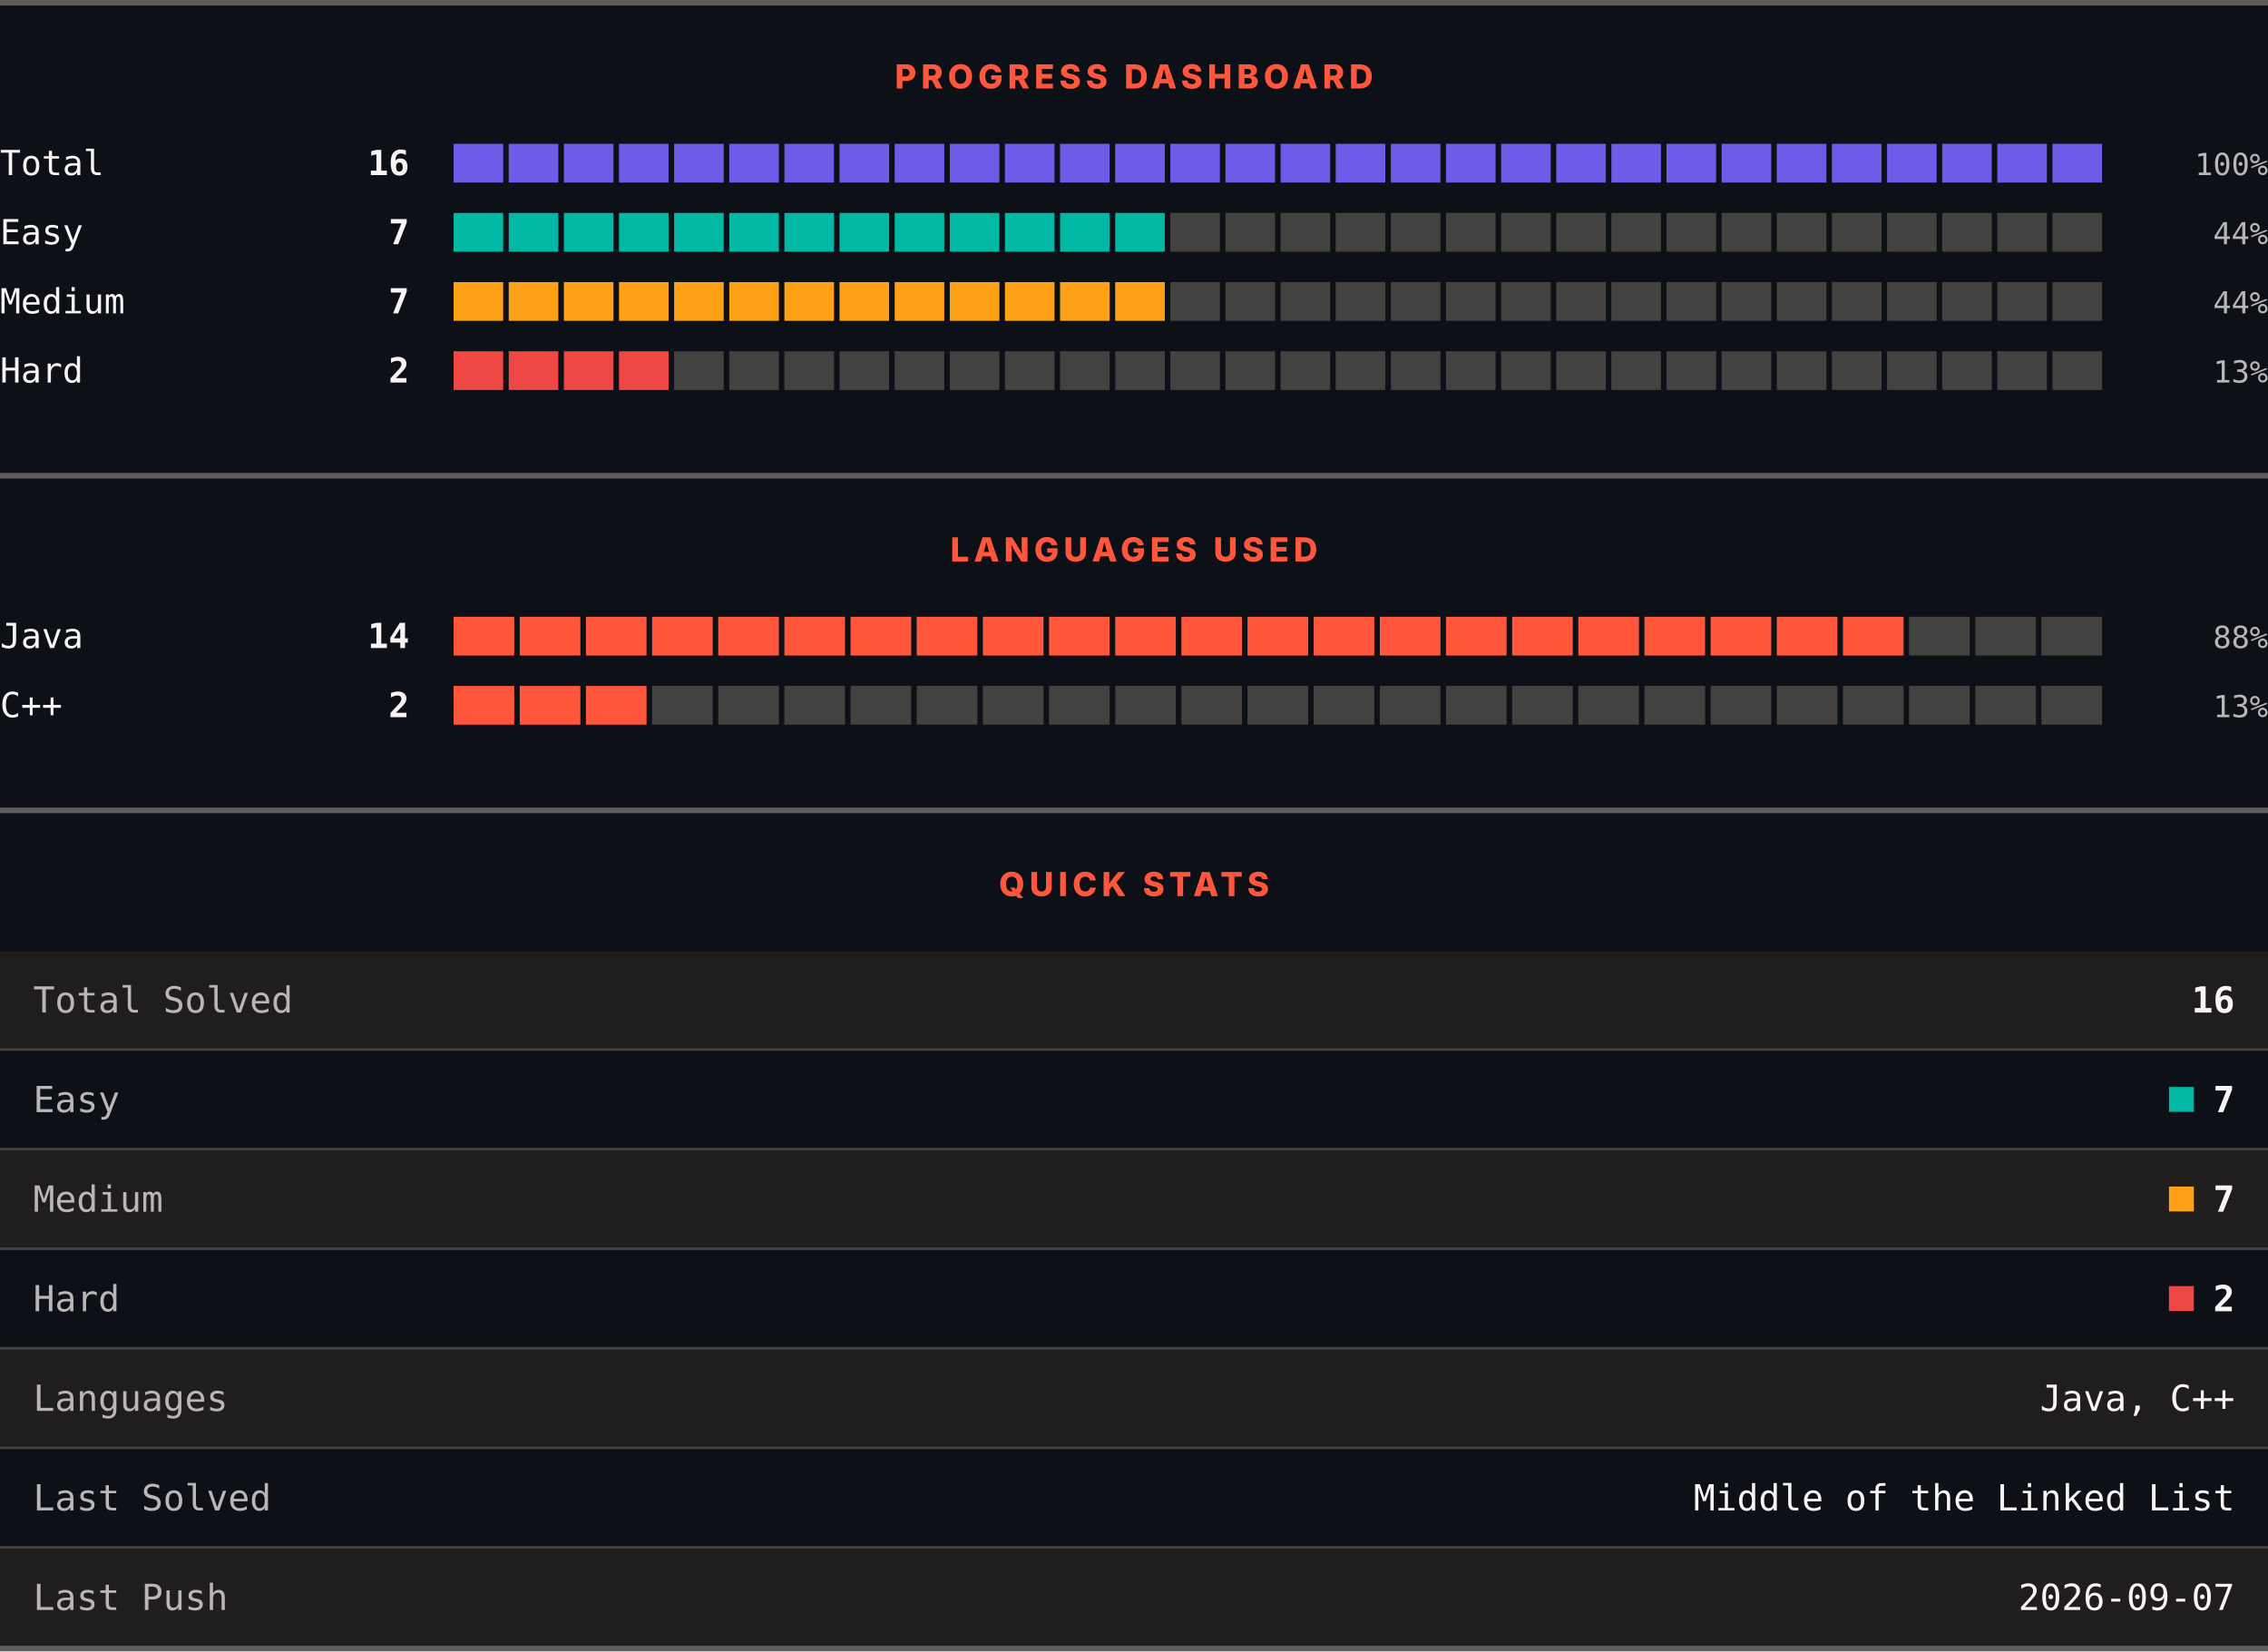
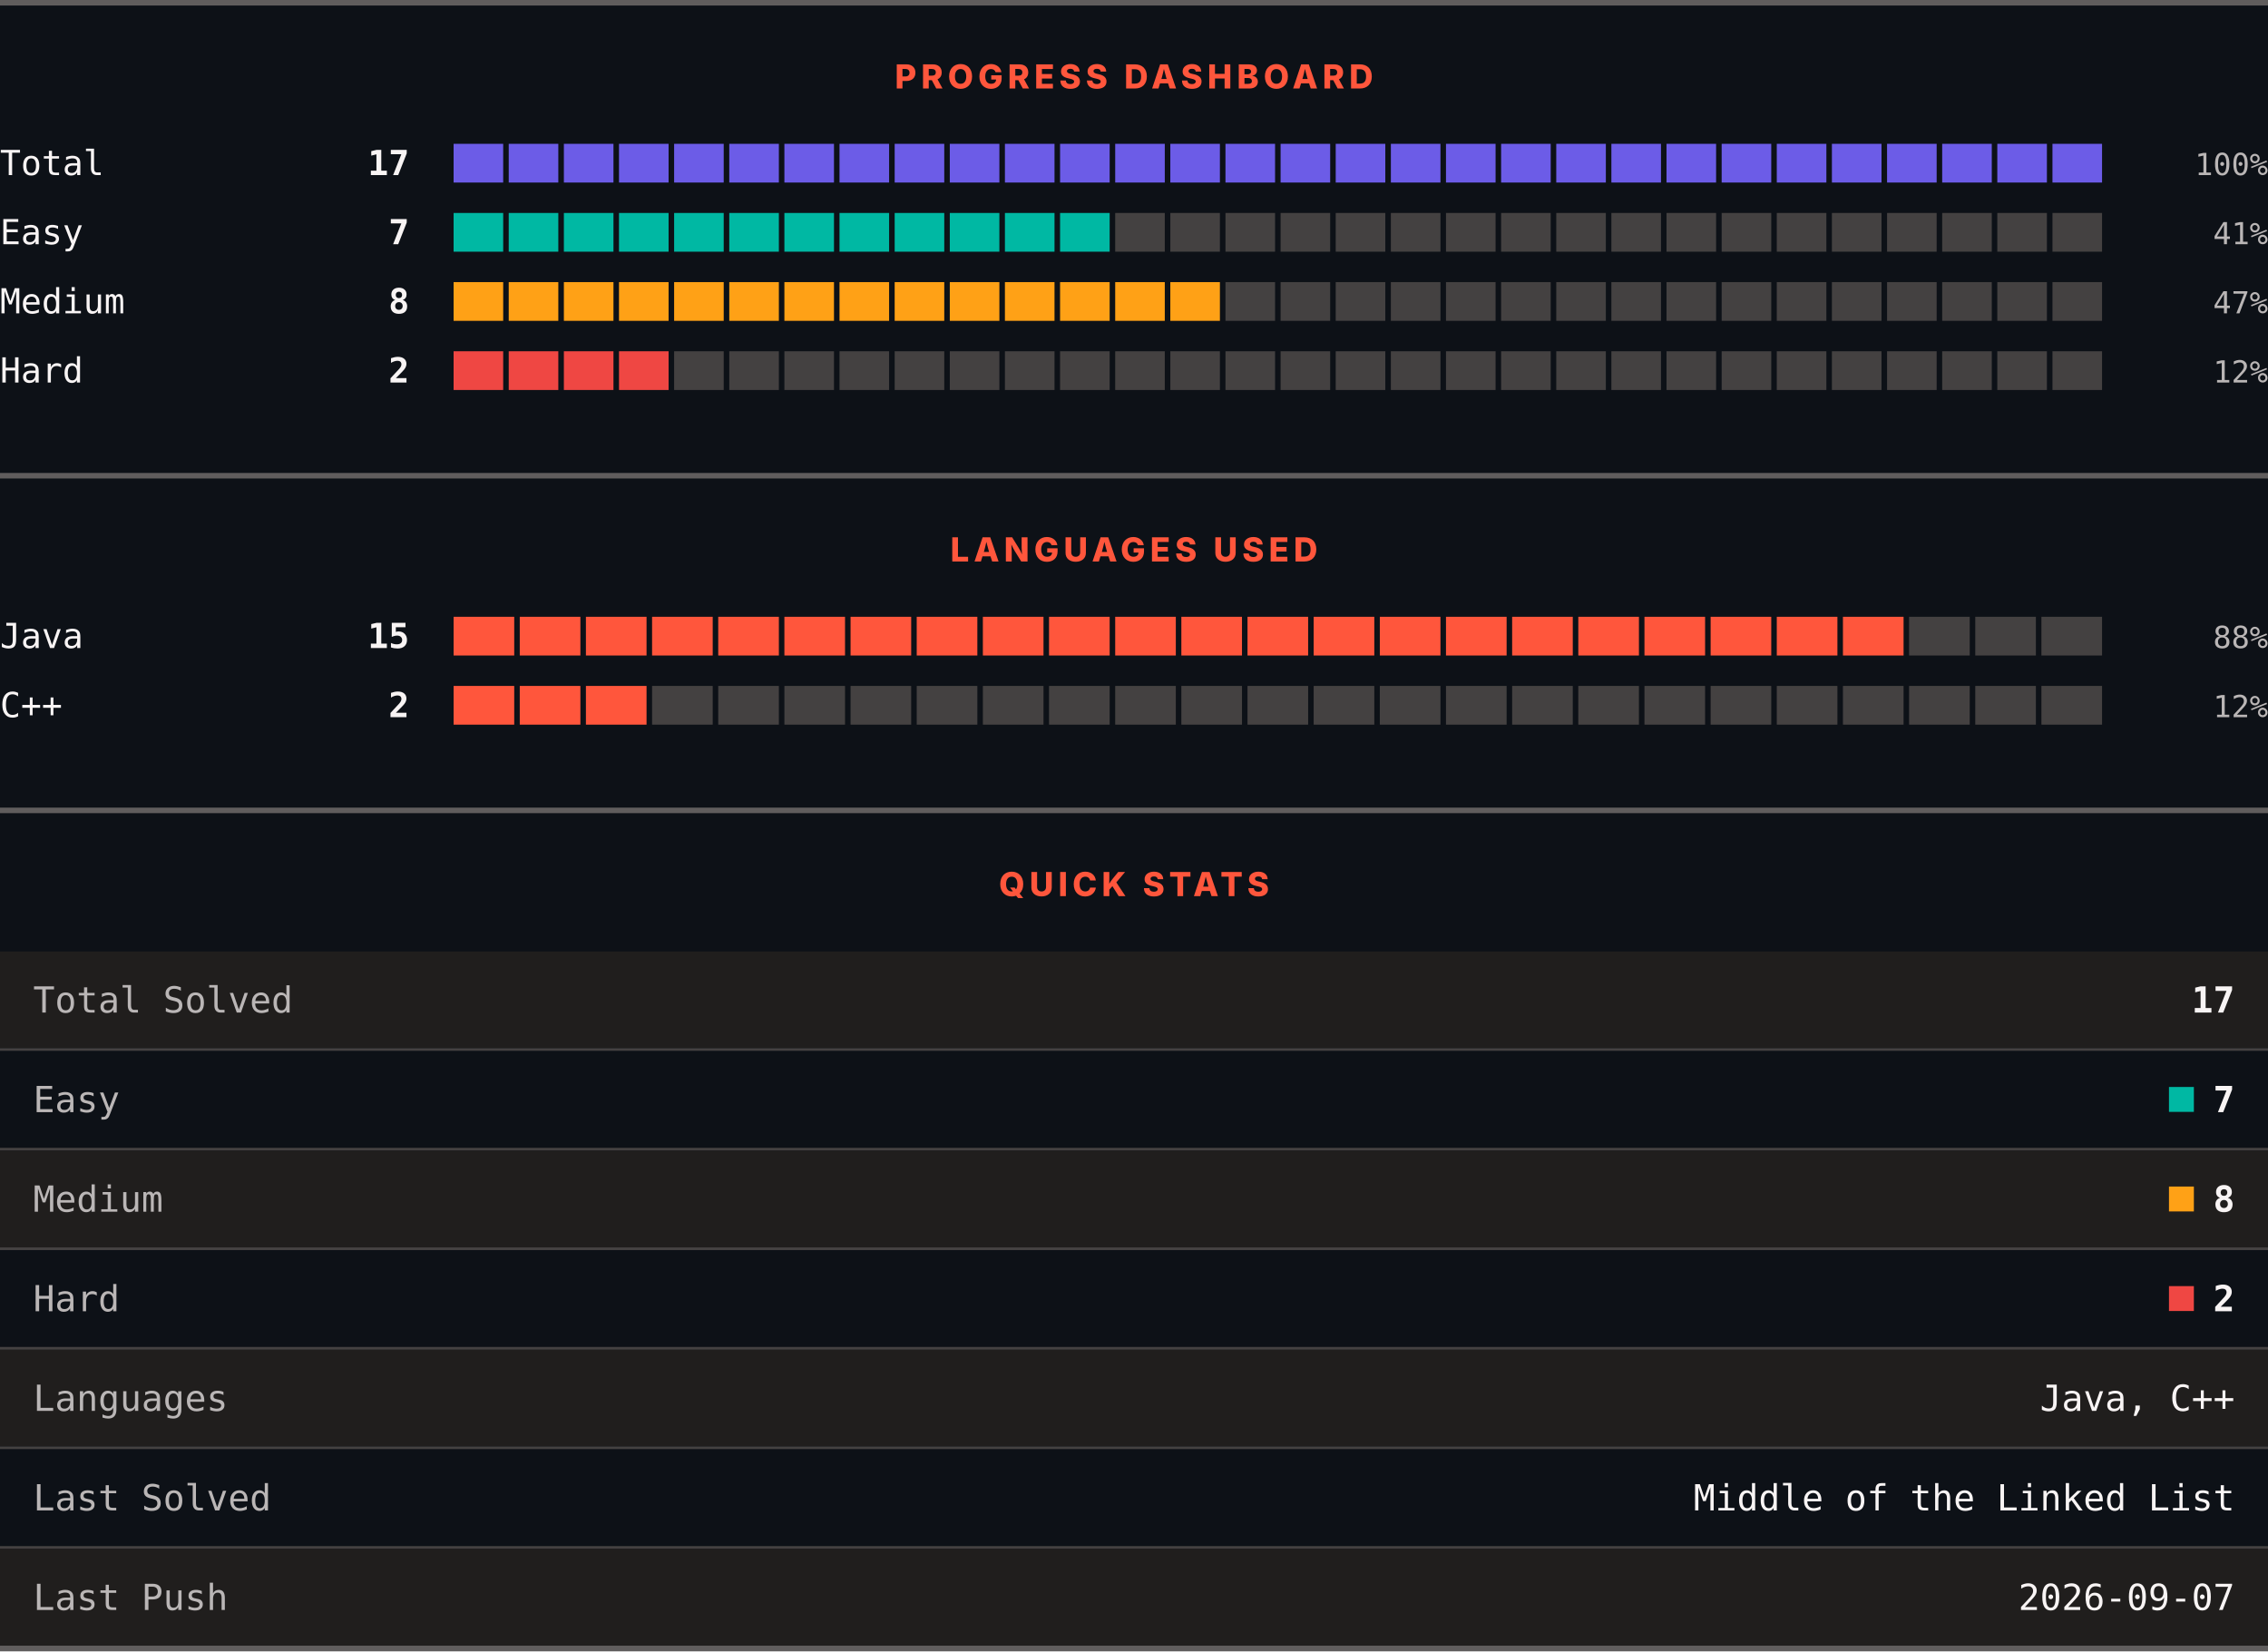
<svg xmlns="http://www.w3.org/2000/svg" width="820" height="597" viewBox="0 0 820 597" role="img" aria-label="LeetCode progress, languages and quick stats">
  <rect width="820" height="597" fill="#0d1117" />
  <rect x="0" y="0" width="820" height="2" fill="#605d5d" />
  <text x="410" y="32" text-anchor="middle" font-family="Archivo, system-ui, -apple-system, Segoe UI, sans-serif" font-size="12" font-weight="800" letter-spacing="1.68" fill="#ff563c">PROGRESS DASHBOARD</text>
  <text x="0" y="63.3" font-family="ui-monospace, SFMono-Regular, Menlo, Consolas, monospace" font-size="12.5" fill="#f8f4f4">Total</text>
-   <text x="148" y="63.3" text-anchor="end" font-family="ui-monospace, SFMono-Regular, Menlo, Consolas, monospace" font-size="12.5" font-weight="700" fill="#f8f4f4">16</text>
+   <text x="148" y="63.3" text-anchor="end" font-family="ui-monospace, SFMono-Regular, Menlo, Consolas, monospace" font-size="12.5" font-weight="700" fill="#f8f4f4">17</text>
  <rect x="164.00" y="52" width="17.93" height="14" fill="#6c5ce7" />
  <rect x="183.93" y="52" width="17.93" height="14" fill="#6c5ce7" />
  <rect x="203.87" y="52" width="17.93" height="14" fill="#6c5ce7" />
  <rect x="223.80" y="52" width="17.93" height="14" fill="#6c5ce7" />
  <rect x="243.73" y="52" width="17.93" height="14" fill="#6c5ce7" />
  <rect x="263.67" y="52" width="17.93" height="14" fill="#6c5ce7" />
  <rect x="283.60" y="52" width="17.93" height="14" fill="#6c5ce7" />
  <rect x="303.53" y="52" width="17.93" height="14" fill="#6c5ce7" />
  <rect x="323.47" y="52" width="17.93" height="14" fill="#6c5ce7" />
  <rect x="343.40" y="52" width="17.93" height="14" fill="#6c5ce7" />
  <rect x="363.33" y="52" width="17.93" height="14" fill="#6c5ce7" />
  <rect x="383.27" y="52" width="17.93" height="14" fill="#6c5ce7" />
  <rect x="403.20" y="52" width="17.93" height="14" fill="#6c5ce7" />
  <rect x="423.13" y="52" width="17.93" height="14" fill="#6c5ce7" />
  <rect x="443.07" y="52" width="17.93" height="14" fill="#6c5ce7" />
  <rect x="463.00" y="52" width="17.93" height="14" fill="#6c5ce7" />
  <rect x="482.93" y="52" width="17.93" height="14" fill="#6c5ce7" />
  <rect x="502.87" y="52" width="17.93" height="14" fill="#6c5ce7" />
  <rect x="522.80" y="52" width="17.93" height="14" fill="#6c5ce7" />
  <rect x="542.73" y="52" width="17.93" height="14" fill="#6c5ce7" />
  <rect x="562.67" y="52" width="17.93" height="14" fill="#6c5ce7" />
  <rect x="582.60" y="52" width="17.93" height="14" fill="#6c5ce7" />
  <rect x="602.53" y="52" width="17.93" height="14" fill="#6c5ce7" />
  <rect x="622.47" y="52" width="17.93" height="14" fill="#6c5ce7" />
  <rect x="642.40" y="52" width="17.93" height="14" fill="#6c5ce7" />
  <rect x="662.33" y="52" width="17.93" height="14" fill="#6c5ce7" />
  <rect x="682.27" y="52" width="17.93" height="14" fill="#6c5ce7" />
  <rect x="702.20" y="52" width="17.93" height="14" fill="#6c5ce7" />
  <rect x="722.13" y="52" width="17.93" height="14" fill="#6c5ce7" />
  <rect x="742.07" y="52" width="17.93" height="14" fill="#6c5ce7" />
  <text x="820" y="63.3" text-anchor="end" font-family="ui-monospace, SFMono-Regular, Menlo, Consolas, monospace" font-size="11" fill="#bab6b6">100%</text>
  <text x="0" y="88.3" font-family="ui-monospace, SFMono-Regular, Menlo, Consolas, monospace" font-size="12.5" fill="#f8f4f4">Easy</text>
  <text x="148" y="88.3" text-anchor="end" font-family="ui-monospace, SFMono-Regular, Menlo, Consolas, monospace" font-size="12.5" font-weight="700" fill="#f8f4f4">7</text>
  <rect x="164.00" y="77" width="17.93" height="14" fill="#00b8a3" />
  <rect x="183.93" y="77" width="17.93" height="14" fill="#00b8a3" />
  <rect x="203.87" y="77" width="17.93" height="14" fill="#00b8a3" />
  <rect x="223.80" y="77" width="17.93" height="14" fill="#00b8a3" />
  <rect x="243.73" y="77" width="17.93" height="14" fill="#00b8a3" />
  <rect x="263.67" y="77" width="17.93" height="14" fill="#00b8a3" />
  <rect x="283.60" y="77" width="17.93" height="14" fill="#00b8a3" />
  <rect x="303.53" y="77" width="17.93" height="14" fill="#00b8a3" />
  <rect x="323.47" y="77" width="17.93" height="14" fill="#00b8a3" />
  <rect x="343.40" y="77" width="17.93" height="14" fill="#00b8a3" />
  <rect x="363.33" y="77" width="17.93" height="14" fill="#00b8a3" />
  <rect x="383.27" y="77" width="17.93" height="14" fill="#00b8a3" />
-   <rect x="403.20" y="77" width="17.93" height="14" fill="#00b8a3" />
+   <rect x="403.20" y="77" width="17.93" height="14" fill="#444141" />
  <rect x="423.13" y="77" width="17.93" height="14" fill="#444141" />
  <rect x="443.07" y="77" width="17.93" height="14" fill="#444141" />
  <rect x="463.00" y="77" width="17.93" height="14" fill="#444141" />
  <rect x="482.93" y="77" width="17.93" height="14" fill="#444141" />
  <rect x="502.87" y="77" width="17.93" height="14" fill="#444141" />
  <rect x="522.80" y="77" width="17.93" height="14" fill="#444141" />
  <rect x="542.73" y="77" width="17.93" height="14" fill="#444141" />
  <rect x="562.67" y="77" width="17.93" height="14" fill="#444141" />
  <rect x="582.60" y="77" width="17.93" height="14" fill="#444141" />
  <rect x="602.53" y="77" width="17.93" height="14" fill="#444141" />
  <rect x="622.47" y="77" width="17.93" height="14" fill="#444141" />
  <rect x="642.40" y="77" width="17.93" height="14" fill="#444141" />
  <rect x="662.33" y="77" width="17.93" height="14" fill="#444141" />
  <rect x="682.27" y="77" width="17.93" height="14" fill="#444141" />
  <rect x="702.20" y="77" width="17.93" height="14" fill="#444141" />
  <rect x="722.13" y="77" width="17.93" height="14" fill="#444141" />
  <rect x="742.07" y="77" width="17.93" height="14" fill="#444141" />
-   <text x="820" y="88.3" text-anchor="end" font-family="ui-monospace, SFMono-Regular, Menlo, Consolas, monospace" font-size="11" fill="#bab6b6">44%</text>
+   <text x="820" y="88.3" text-anchor="end" font-family="ui-monospace, SFMono-Regular, Menlo, Consolas, monospace" font-size="11" fill="#bab6b6">41%</text>
  <text x="0" y="113.3" font-family="ui-monospace, SFMono-Regular, Menlo, Consolas, monospace" font-size="12.5" fill="#f8f4f4">Medium</text>
-   <text x="148" y="113.3" text-anchor="end" font-family="ui-monospace, SFMono-Regular, Menlo, Consolas, monospace" font-size="12.5" font-weight="700" fill="#f8f4f4">7</text>
+   <text x="148" y="113.3" text-anchor="end" font-family="ui-monospace, SFMono-Regular, Menlo, Consolas, monospace" font-size="12.5" font-weight="700" fill="#f8f4f4">8</text>
  <rect x="164.00" y="102" width="17.93" height="14" fill="#ffa116" />
  <rect x="183.93" y="102" width="17.93" height="14" fill="#ffa116" />
  <rect x="203.87" y="102" width="17.93" height="14" fill="#ffa116" />
  <rect x="223.80" y="102" width="17.93" height="14" fill="#ffa116" />
  <rect x="243.73" y="102" width="17.93" height="14" fill="#ffa116" />
  <rect x="263.67" y="102" width="17.93" height="14" fill="#ffa116" />
  <rect x="283.60" y="102" width="17.93" height="14" fill="#ffa116" />
  <rect x="303.53" y="102" width="17.93" height="14" fill="#ffa116" />
  <rect x="323.47" y="102" width="17.93" height="14" fill="#ffa116" />
  <rect x="343.40" y="102" width="17.93" height="14" fill="#ffa116" />
  <rect x="363.33" y="102" width="17.93" height="14" fill="#ffa116" />
  <rect x="383.27" y="102" width="17.93" height="14" fill="#ffa116" />
  <rect x="403.20" y="102" width="17.93" height="14" fill="#ffa116" />
-   <rect x="423.13" y="102" width="17.93" height="14" fill="#444141" />
+   <rect x="423.13" y="102" width="17.93" height="14" fill="#ffa116" />
  <rect x="443.07" y="102" width="17.93" height="14" fill="#444141" />
  <rect x="463.00" y="102" width="17.93" height="14" fill="#444141" />
  <rect x="482.93" y="102" width="17.93" height="14" fill="#444141" />
  <rect x="502.87" y="102" width="17.93" height="14" fill="#444141" />
  <rect x="522.80" y="102" width="17.93" height="14" fill="#444141" />
  <rect x="542.73" y="102" width="17.93" height="14" fill="#444141" />
  <rect x="562.67" y="102" width="17.93" height="14" fill="#444141" />
  <rect x="582.60" y="102" width="17.93" height="14" fill="#444141" />
  <rect x="602.53" y="102" width="17.93" height="14" fill="#444141" />
  <rect x="622.47" y="102" width="17.93" height="14" fill="#444141" />
  <rect x="642.40" y="102" width="17.93" height="14" fill="#444141" />
  <rect x="662.33" y="102" width="17.93" height="14" fill="#444141" />
  <rect x="682.27" y="102" width="17.93" height="14" fill="#444141" />
  <rect x="702.20" y="102" width="17.93" height="14" fill="#444141" />
  <rect x="722.13" y="102" width="17.93" height="14" fill="#444141" />
  <rect x="742.07" y="102" width="17.93" height="14" fill="#444141" />
-   <text x="820" y="113.3" text-anchor="end" font-family="ui-monospace, SFMono-Regular, Menlo, Consolas, monospace" font-size="11" fill="#bab6b6">44%</text>
+   <text x="820" y="113.3" text-anchor="end" font-family="ui-monospace, SFMono-Regular, Menlo, Consolas, monospace" font-size="11" fill="#bab6b6">47%</text>
  <text x="0" y="138.3" font-family="ui-monospace, SFMono-Regular, Menlo, Consolas, monospace" font-size="12.5" fill="#f8f4f4">Hard</text>
  <text x="148" y="138.3" text-anchor="end" font-family="ui-monospace, SFMono-Regular, Menlo, Consolas, monospace" font-size="12.5" font-weight="700" fill="#f8f4f4">2</text>
  <rect x="164.00" y="127" width="17.93" height="14" fill="#ef4743" />
  <rect x="183.93" y="127" width="17.93" height="14" fill="#ef4743" />
  <rect x="203.87" y="127" width="17.93" height="14" fill="#ef4743" />
  <rect x="223.80" y="127" width="17.93" height="14" fill="#ef4743" />
  <rect x="243.73" y="127" width="17.93" height="14" fill="#444141" />
  <rect x="263.67" y="127" width="17.93" height="14" fill="#444141" />
  <rect x="283.60" y="127" width="17.93" height="14" fill="#444141" />
  <rect x="303.53" y="127" width="17.93" height="14" fill="#444141" />
  <rect x="323.47" y="127" width="17.93" height="14" fill="#444141" />
  <rect x="343.40" y="127" width="17.93" height="14" fill="#444141" />
  <rect x="363.33" y="127" width="17.93" height="14" fill="#444141" />
  <rect x="383.27" y="127" width="17.93" height="14" fill="#444141" />
  <rect x="403.20" y="127" width="17.93" height="14" fill="#444141" />
  <rect x="423.13" y="127" width="17.93" height="14" fill="#444141" />
  <rect x="443.07" y="127" width="17.93" height="14" fill="#444141" />
  <rect x="463.00" y="127" width="17.93" height="14" fill="#444141" />
  <rect x="482.93" y="127" width="17.93" height="14" fill="#444141" />
  <rect x="502.87" y="127" width="17.93" height="14" fill="#444141" />
  <rect x="522.80" y="127" width="17.93" height="14" fill="#444141" />
  <rect x="542.73" y="127" width="17.93" height="14" fill="#444141" />
  <rect x="562.67" y="127" width="17.93" height="14" fill="#444141" />
  <rect x="582.60" y="127" width="17.93" height="14" fill="#444141" />
  <rect x="602.53" y="127" width="17.93" height="14" fill="#444141" />
  <rect x="622.47" y="127" width="17.93" height="14" fill="#444141" />
  <rect x="642.40" y="127" width="17.93" height="14" fill="#444141" />
  <rect x="662.33" y="127" width="17.93" height="14" fill="#444141" />
  <rect x="682.27" y="127" width="17.93" height="14" fill="#444141" />
  <rect x="702.20" y="127" width="17.93" height="14" fill="#444141" />
  <rect x="722.13" y="127" width="17.93" height="14" fill="#444141" />
  <rect x="742.07" y="127" width="17.93" height="14" fill="#444141" />
-   <text x="820" y="138.3" text-anchor="end" font-family="ui-monospace, SFMono-Regular, Menlo, Consolas, monospace" font-size="11" fill="#bab6b6">13%</text>
+   <text x="820" y="138.3" text-anchor="end" font-family="ui-monospace, SFMono-Regular, Menlo, Consolas, monospace" font-size="11" fill="#bab6b6">12%</text>
  <rect x="0" y="171" width="820" height="2" fill="#605d5d" />
  <text x="410" y="203" text-anchor="middle" font-family="Archivo, system-ui, -apple-system, Segoe UI, sans-serif" font-size="12" font-weight="800" letter-spacing="1.68" fill="#ff563c">LANGUAGES USED</text>
  <text x="0" y="234.3" font-family="ui-monospace, SFMono-Regular, Menlo, Consolas, monospace" font-size="12.5" fill="#f8f4f4">Java</text>
-   <text x="148" y="234.3" text-anchor="end" font-family="ui-monospace, SFMono-Regular, Menlo, Consolas, monospace" font-size="12.5" font-weight="700" fill="#f8f4f4">14</text>
+   <text x="148" y="234.3" text-anchor="end" font-family="ui-monospace, SFMono-Regular, Menlo, Consolas, monospace" font-size="12.5" font-weight="700" fill="#f8f4f4">15</text>
  <rect x="164.00" y="223" width="21.92" height="14" fill="#ff563c" />
  <rect x="187.92" y="223" width="21.92" height="14" fill="#ff563c" />
  <rect x="211.84" y="223" width="21.92" height="14" fill="#ff563c" />
  <rect x="235.76" y="223" width="21.92" height="14" fill="#ff563c" />
  <rect x="259.68" y="223" width="21.92" height="14" fill="#ff563c" />
  <rect x="283.60" y="223" width="21.92" height="14" fill="#ff563c" />
  <rect x="307.52" y="223" width="21.92" height="14" fill="#ff563c" />
  <rect x="331.44" y="223" width="21.92" height="14" fill="#ff563c" />
  <rect x="355.36" y="223" width="21.92" height="14" fill="#ff563c" />
  <rect x="379.28" y="223" width="21.92" height="14" fill="#ff563c" />
  <rect x="403.20" y="223" width="21.92" height="14" fill="#ff563c" />
  <rect x="427.12" y="223" width="21.92" height="14" fill="#ff563c" />
  <rect x="451.04" y="223" width="21.92" height="14" fill="#ff563c" />
  <rect x="474.96" y="223" width="21.92" height="14" fill="#ff563c" />
  <rect x="498.88" y="223" width="21.92" height="14" fill="#ff563c" />
  <rect x="522.80" y="223" width="21.92" height="14" fill="#ff563c" />
  <rect x="546.72" y="223" width="21.92" height="14" fill="#ff563c" />
  <rect x="570.64" y="223" width="21.92" height="14" fill="#ff563c" />
  <rect x="594.56" y="223" width="21.92" height="14" fill="#ff563c" />
  <rect x="618.48" y="223" width="21.92" height="14" fill="#ff563c" />
  <rect x="642.40" y="223" width="21.92" height="14" fill="#ff563c" />
  <rect x="666.32" y="223" width="21.92" height="14" fill="#ff563c" />
  <rect x="690.24" y="223" width="21.92" height="14" fill="#444141" />
  <rect x="714.16" y="223" width="21.92" height="14" fill="#444141" />
  <rect x="738.08" y="223" width="21.92" height="14" fill="#444141" />
  <text x="820" y="234.3" text-anchor="end" font-family="ui-monospace, SFMono-Regular, Menlo, Consolas, monospace" font-size="11" fill="#bab6b6">88%</text>
  <text x="0" y="259.3" font-family="ui-monospace, SFMono-Regular, Menlo, Consolas, monospace" font-size="12.5" fill="#f8f4f4">C++</text>
  <text x="148" y="259.3" text-anchor="end" font-family="ui-monospace, SFMono-Regular, Menlo, Consolas, monospace" font-size="12.5" font-weight="700" fill="#f8f4f4">2</text>
  <rect x="164.00" y="248" width="21.92" height="14" fill="#ff563c" />
  <rect x="187.92" y="248" width="21.92" height="14" fill="#ff563c" />
  <rect x="211.84" y="248" width="21.92" height="14" fill="#ff563c" />
  <rect x="235.76" y="248" width="21.92" height="14" fill="#444141" />
  <rect x="259.68" y="248" width="21.92" height="14" fill="#444141" />
  <rect x="283.60" y="248" width="21.92" height="14" fill="#444141" />
  <rect x="307.52" y="248" width="21.92" height="14" fill="#444141" />
  <rect x="331.44" y="248" width="21.92" height="14" fill="#444141" />
  <rect x="355.36" y="248" width="21.92" height="14" fill="#444141" />
  <rect x="379.28" y="248" width="21.92" height="14" fill="#444141" />
  <rect x="403.20" y="248" width="21.92" height="14" fill="#444141" />
  <rect x="427.12" y="248" width="21.92" height="14" fill="#444141" />
  <rect x="451.04" y="248" width="21.92" height="14" fill="#444141" />
  <rect x="474.96" y="248" width="21.92" height="14" fill="#444141" />
  <rect x="498.88" y="248" width="21.92" height="14" fill="#444141" />
  <rect x="522.80" y="248" width="21.92" height="14" fill="#444141" />
  <rect x="546.72" y="248" width="21.92" height="14" fill="#444141" />
  <rect x="570.64" y="248" width="21.92" height="14" fill="#444141" />
  <rect x="594.56" y="248" width="21.92" height="14" fill="#444141" />
  <rect x="618.48" y="248" width="21.92" height="14" fill="#444141" />
  <rect x="642.40" y="248" width="21.92" height="14" fill="#444141" />
  <rect x="666.32" y="248" width="21.92" height="14" fill="#444141" />
  <rect x="690.24" y="248" width="21.92" height="14" fill="#444141" />
  <rect x="714.16" y="248" width="21.92" height="14" fill="#444141" />
  <rect x="738.08" y="248" width="21.92" height="14" fill="#444141" />
-   <text x="820" y="259.3" text-anchor="end" font-family="ui-monospace, SFMono-Regular, Menlo, Consolas, monospace" font-size="11" fill="#bab6b6">13%</text>
+   <text x="820" y="259.3" text-anchor="end" font-family="ui-monospace, SFMono-Regular, Menlo, Consolas, monospace" font-size="11" fill="#bab6b6">12%</text>
  <rect x="0" y="292" width="820" height="2" fill="#605d5d" />
  <text x="410" y="324" text-anchor="middle" font-family="Archivo, system-ui, -apple-system, Segoe UI, sans-serif" font-size="12" font-weight="800" letter-spacing="1.68" fill="#ff563c">QUICK STATS</text>
  <rect x="0" y="344" width="820" height="35" fill="#201e1d" />
  <text x="12" y="366.1" font-family="ui-monospace, SFMono-Regular, Menlo, Consolas, monospace" font-size="13" fill="#bab6b6">Total Solved</text>
-   <text x="808" y="366.1" text-anchor="end" font-family="ui-monospace, SFMono-Regular, Menlo, Consolas, monospace" font-size="13" font-weight="700" fill="#f8f4f4">16</text>
+   <text x="808" y="366.1" text-anchor="end" font-family="ui-monospace, SFMono-Regular, Menlo, Consolas, monospace" font-size="13" font-weight="700" fill="#f8f4f4">17</text>
  <rect x="0" y="379" width="820" height="1" fill="#444141" />
  <rect x="0" y="380" width="820" height="35" fill="#0d1117" />
  <text x="12" y="402.1" font-family="ui-monospace, SFMono-Regular, Menlo, Consolas, monospace" font-size="13" fill="#bab6b6">Easy</text>
  <rect x="784.2" y="393" width="9" height="9" fill="#00b8a3" />
  <text x="808" y="402.1" text-anchor="end" font-family="ui-monospace, SFMono-Regular, Menlo, Consolas, monospace" font-size="13" font-weight="700" fill="#f8f4f4">7</text>
  <rect x="0" y="415" width="820" height="1" fill="#444141" />
  <rect x="0" y="416" width="820" height="35" fill="#201e1d" />
  <text x="12" y="438.1" font-family="ui-monospace, SFMono-Regular, Menlo, Consolas, monospace" font-size="13" fill="#bab6b6">Medium</text>
  <rect x="784.2" y="429" width="9" height="9" fill="#ffa116" />
-   <text x="808" y="438.1" text-anchor="end" font-family="ui-monospace, SFMono-Regular, Menlo, Consolas, monospace" font-size="13" font-weight="700" fill="#f8f4f4">7</text>
+   <text x="808" y="438.1" text-anchor="end" font-family="ui-monospace, SFMono-Regular, Menlo, Consolas, monospace" font-size="13" font-weight="700" fill="#f8f4f4">8</text>
  <rect x="0" y="451" width="820" height="1" fill="#444141" />
  <rect x="0" y="452" width="820" height="35" fill="#0d1117" />
  <text x="12" y="474.1" font-family="ui-monospace, SFMono-Regular, Menlo, Consolas, monospace" font-size="13" fill="#bab6b6">Hard</text>
  <rect x="784.2" y="465" width="9" height="9" fill="#ef4743" />
  <text x="808" y="474.1" text-anchor="end" font-family="ui-monospace, SFMono-Regular, Menlo, Consolas, monospace" font-size="13" font-weight="700" fill="#f8f4f4">2</text>
  <rect x="0" y="487" width="820" height="1" fill="#444141" />
  <rect x="0" y="488" width="820" height="35" fill="#201e1d" />
  <text x="12" y="510.1" font-family="ui-monospace, SFMono-Regular, Menlo, Consolas, monospace" font-size="13" fill="#bab6b6">Languages</text>
  <text x="808" y="510.1" text-anchor="end" font-family="ui-monospace, SFMono-Regular, Menlo, Consolas, monospace" font-size="13" fill="#f8f4f4">Java, C++</text>
  <rect x="0" y="523" width="820" height="1" fill="#444141" />
  <rect x="0" y="524" width="820" height="35" fill="#0d1117" />
  <text x="12" y="546.1" font-family="ui-monospace, SFMono-Regular, Menlo, Consolas, monospace" font-size="13" fill="#bab6b6">Last Solved</text>
  <text x="808" y="546.1" text-anchor="end" font-family="ui-monospace, SFMono-Regular, Menlo, Consolas, monospace" font-size="13" fill="#f8f4f4">Middle of the Linked List</text>
  <rect x="0" y="559" width="820" height="1" fill="#444141" />
  <rect x="0" y="560" width="820" height="35" fill="#201e1d" />
  <text x="12" y="582.1" font-family="ui-monospace, SFMono-Regular, Menlo, Consolas, monospace" font-size="13" fill="#bab6b6">Last Push</text>
  <text x="808" y="582.1" text-anchor="end" font-family="ui-monospace, SFMono-Regular, Menlo, Consolas, monospace" font-size="13" fill="#f8f4f4">2026-09-07</text>
  <rect x="0" y="595" width="820" height="2" fill="#605d5d" />
</svg>
